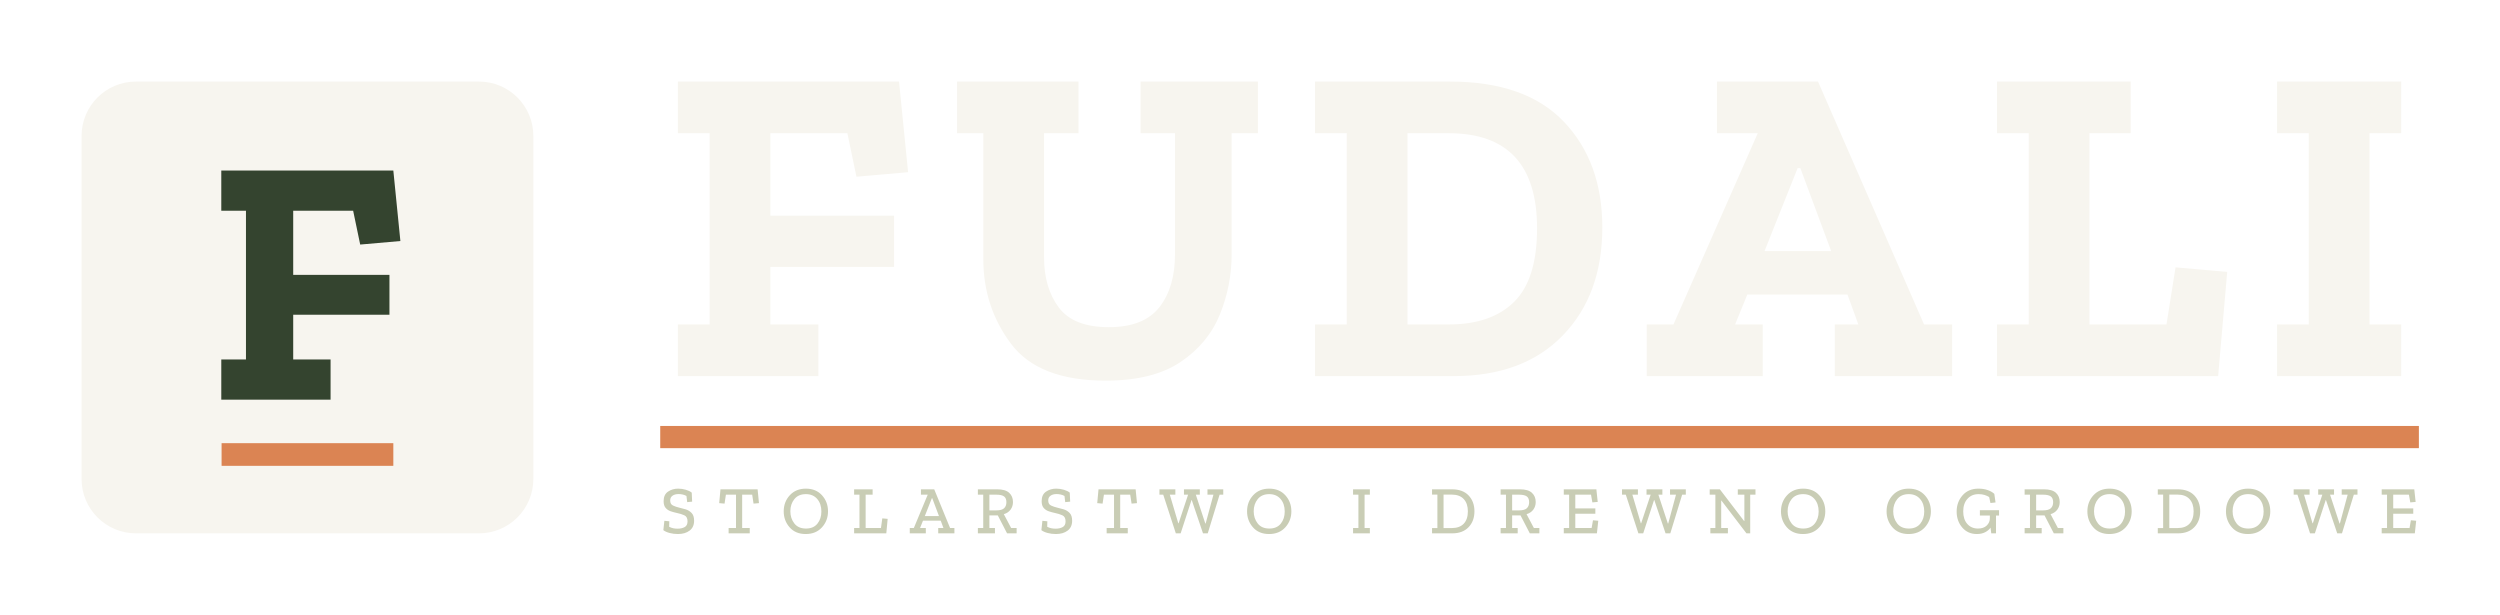
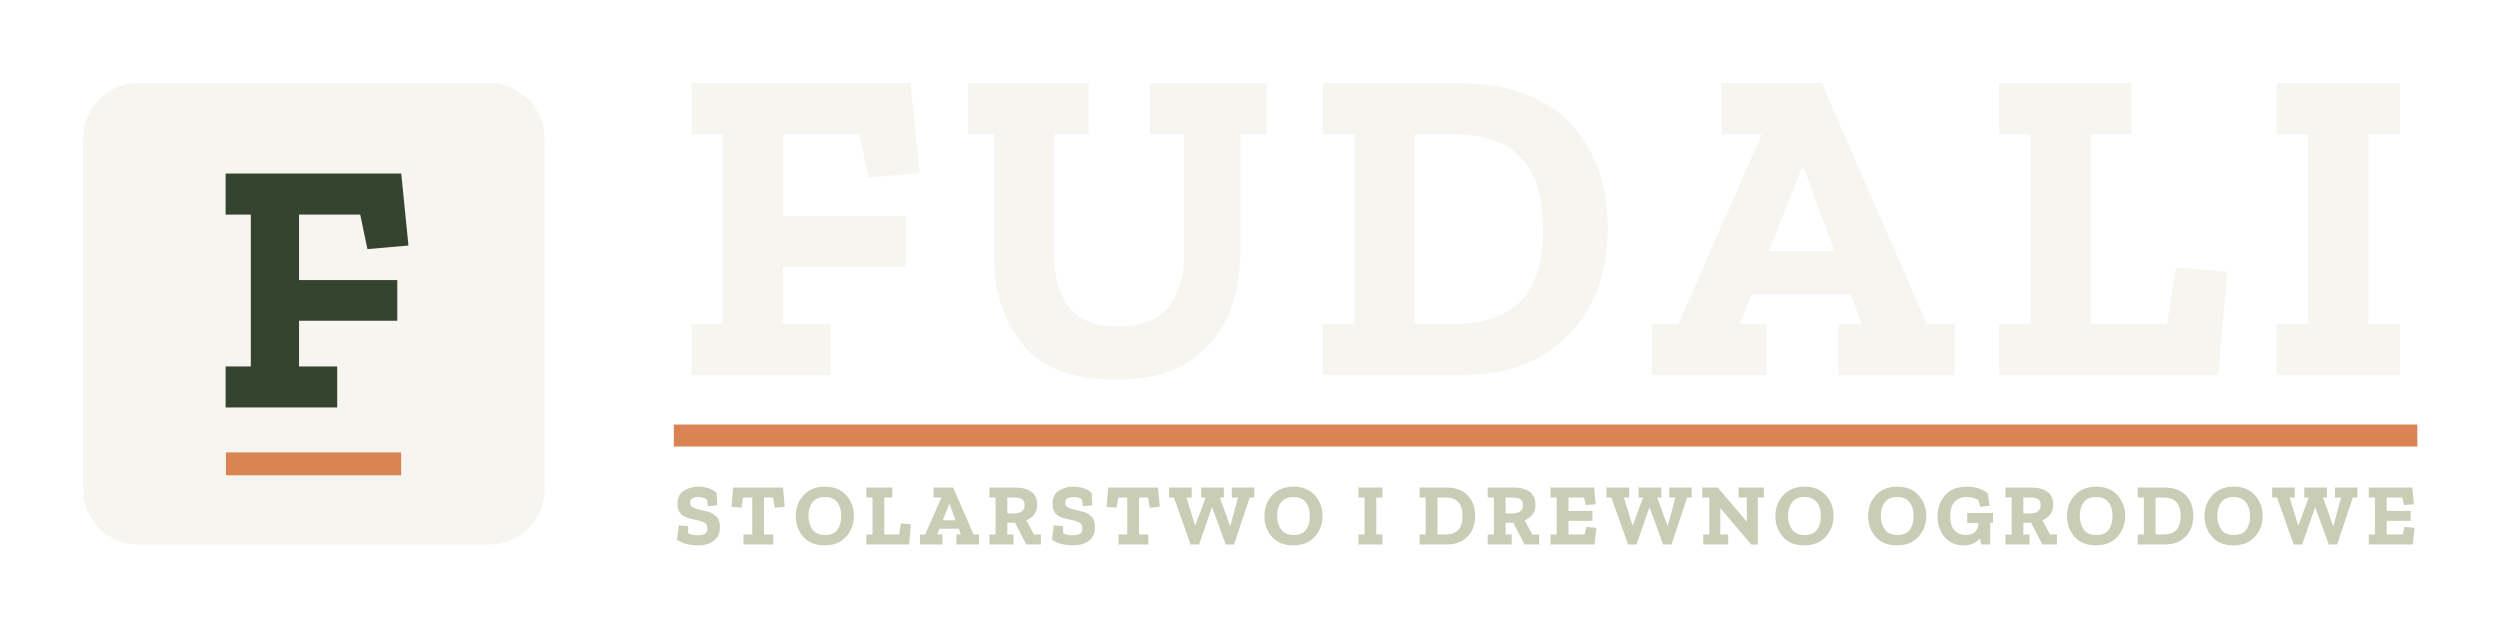
- <svg xmlns="http://www.w3.org/2000/svg" viewBox="0 0 551.7 135.6" width="551.7" height="135.6">
-   <g transform="translate(18.0 18.0)">
-     <rect width="99.7" height="99.7" rx="12.0" fill="#F7F5EF" />
-     <g transform="translate(27.8 70.2)">
-       <path d="M42.556 -35.01 33.687 -34.232 32.131 -41.7H18.905V-27.541H40.144V-18.75H18.905V-8.869H27.152V0.0H3.034V-8.869H8.48V-41.7H3.034V-50.569H41Z" fill="#34442F" />
+ <svg xmlns="http://www.w3.org/2000/svg" viewBox="0 0 556.5 139.7" width="556.5" height="139.7">
+   <g transform="translate(18.5 18.5)">
+     <rect width="102.7" height="102.7" rx="12.3" fill="#F7F5EF" />
+     <g transform="translate(28.6 72.2)">
+       <path d="M43.818 -36.048 34.686 -35.247 33.084 -42.937H19.466V-28.358H41.335V-19.306H19.466V-9.132H27.957V0.0H3.124V-9.132H8.732V-42.937H3.124V-52.069H42.216Z" fill="#34442F" />
    </g>
-     <rect x="30.9" y="79.8" width="37.9" height="5.0" fill="#DB8453" />
-     <g transform="translate(127.7 0)">
+     <rect x="31.8" y="82.2" width="39.0" height="5.1" fill="#DB8453" />
+     <g transform="translate(131.5 0)">
      <g transform="translate(0 0.0)">
        <path d="M54.7 -45.0 43.3 -44.0 41.3 -53.6H24.3V-35.4H51.6V-24.1H24.3V-11.4H34.9V0.0H3.9V-11.4H10.9V-53.6H3.9V-65.0H52.7Z M131.9 -53.6H126.1V-26.9Q126.1 -20.0 123.5 -13.6Q120.9 -7.2 114.8 -3.1Q108.7 1.0 98.3 1.0Q83.5 1.0 77.4 -7.15Q71.3 -15.3 71.3 -25.8V-53.6H65.5V-65.0H92.3V-53.6H84.7V-26.2Q84.7 -19.5 87.95 -15.15Q91.2 -10.8 99.0 -10.8Q106.7 -10.8 110.15 -15.2Q113.6 -19.6 113.6 -26.9V-53.6H106.0V-65.0H131.9Z M207.9 -32.8Q207.9 -18.0 199.2 -9.0Q190.5 0.0 175.1 0.0H144.5V-11.4H151.5V-53.6H144.5V-65.0H174.3Q191 -65.0 199.45 -56.1Q207.9 -47.2 207.9 -32.8ZM193.5 -32.6Q193.5 -53.6 174 -53.6H164.9V-11.4H174Q183.4 -11.4 188.45 -16.4Q193.5 -21.4 193.5 -32.6Z M285.1 0.0H259.2V-11.4H264.4L262 -18.0H239.9L237.2 -11.4H243.3V0.0H217.7V-11.4H223.6L242.2 -53.6H233.2V-65.0H255.5L278.9 -11.4H285.1ZM258.4 -27.6 251.6 -45.9H251L243.7 -27.6Z M343.8 0.0H295.0V-11.4H302.0V-53.6H295.0V-65.0H324.5V-53.6H315.4V-11.4H332.4L334.4 -24.0L345.8 -23.0Z M384.2 0.0H356.8V-11.4H363.8V-53.6H356.8V-65.0H384.2V-53.6H377.2V-11.4H384.2Z" fill="#F7F5EF" transform="translate(0 65.0)" />
        <rect x="0" y="76.0" width="388.1" height="4.9" fill="#DB8453" />
-         <path d="M7.475 -2.781Q7.475 -1.36 6.481 -0.605Q5.487 0.15 3.902 0.15Q2.93 0.15 2.063 -0.082Q1.196 -0.314 0.688 -0.703L0.912 -2.766L2.003 -2.661L1.973 -1.45Q2.467 -1.196 2.923 -1.114Q3.379 -1.032 3.827 -1.032Q4.754 -1.032 5.389 -1.383Q6.025 -1.734 6.025 -2.646Q6.025 -3.663 5.315 -3.984Q4.605 -4.306 3.723 -4.485Q3.02 -4.635 2.34 -4.859Q1.659 -5.083 1.203 -5.599Q0.748 -6.115 0.748 -7.101Q0.748 -8.551 1.719 -9.209Q2.691 -9.867 3.962 -9.867Q4.814 -9.867 5.651 -9.62Q6.488 -9.374 6.952 -8.985L7.041 -6.997L5.95 -6.892L5.786 -8.252Q5.352 -8.492 4.904 -8.581Q4.455 -8.671 4.051 -8.671Q3.229 -8.671 2.713 -8.312Q2.198 -7.953 2.198 -7.251Q2.198 -6.429 2.826 -6.137Q3.453 -5.845 4.216 -5.666Q4.844 -5.532 5.606 -5.3Q6.369 -5.068 6.922 -4.5Q7.475 -3.932 7.475 -2.781Z M21.788 -6.668 20.592 -6.563 20.293 -8.536H18.08V-1.181H19.754V0.0H15.09V-1.181H16.72V-8.536H14.492L14.193 -6.563L13.012 -6.668L13.296 -9.718H21.489Z M37.027 -4.859Q37.027 -2.796 35.689 -1.323Q34.351 0.15 32.109 0.15Q29.851 0.15 28.55 -1.331Q27.25 -2.811 27.25 -4.859Q27.25 -6.952 28.595 -8.409Q29.941 -9.867 32.138 -9.867Q34.366 -9.867 35.697 -8.402Q37.027 -6.937 37.027 -4.859ZM35.562 -4.829Q35.562 -6.518 34.643 -7.587Q33.723 -8.656 32.138 -8.656Q30.494 -8.656 29.604 -7.557Q28.715 -6.458 28.715 -4.874Q28.715 -3.319 29.59 -2.19Q30.464 -1.061 32.168 -1.061Q33.813 -1.061 34.687 -2.138Q35.562 -3.214 35.562 -4.829Z M49.89 0.0H42.788V-1.181H43.969V-8.536H42.788V-9.718H46.87V-8.536H45.33V-1.181H48.709L49.008 -3.304L50.189 -3.199Z M64.92 0.0H61.347V-1.181H62.498L61.9 -2.796H57.983L57.34 -1.181H58.611V0.0H55.068V-1.181H55.965L59.03 -8.536H57.535V-9.718H60.465L63.963 -1.181H64.92ZM61.511 -3.812 60.031 -7.759H59.941L58.387 -3.812Z M78.649 0.0H76.541L74.493 -3.962H72.639V-1.181H73.865V0.0H70.098V-1.181H71.279V-8.536H70.098V-9.718H74.359Q76.168 -9.718 77.005 -8.948Q77.842 -8.178 77.842 -6.907Q77.842 -5.95 77.311 -5.233Q76.781 -4.515 75.824 -4.231L77.438 -1.181H78.649ZM76.392 -6.877Q76.392 -7.759 75.876 -8.148Q75.36 -8.536 74.149 -8.536H72.639V-5.068H74.164Q75.39 -5.068 75.891 -5.546Q76.392 -6.025 76.392 -6.877Z M90.899 -2.781Q90.899 -1.36 89.905 -0.605Q88.911 0.15 87.326 0.15Q86.354 0.15 85.487 -0.082Q84.62 -0.314 84.112 -0.703L84.336 -2.766L85.427 -2.661L85.397 -1.45Q85.891 -1.196 86.347 -1.114Q86.803 -1.032 87.251 -1.032Q88.178 -1.032 88.813 -1.383Q89.449 -1.734 89.449 -2.646Q89.449 -3.663 88.739 -3.984Q88.028 -4.306 87.146 -4.485Q86.444 -4.635 85.764 -4.859Q85.083 -5.083 84.627 -5.599Q84.171 -6.115 84.171 -7.101Q84.171 -8.551 85.143 -9.209Q86.115 -9.867 87.386 -9.867Q88.238 -9.867 89.075 -9.62Q89.912 -9.374 90.376 -8.985L90.465 -6.997L89.374 -6.892L89.21 -8.252Q88.776 -8.492 88.327 -8.581Q87.879 -8.671 87.475 -8.671Q86.653 -8.671 86.137 -8.312Q85.622 -7.953 85.622 -7.251Q85.622 -6.429 86.249 -6.137Q86.877 -5.845 87.64 -5.666Q88.268 -5.532 89.03 -5.3Q89.793 -5.068 90.346 -4.5Q90.899 -3.932 90.899 -2.781Z M105.211 -6.668 104.015 -6.563 103.716 -8.536H101.504V-1.181H103.178V0.0H98.514V-1.181H100.143V-8.536H97.916L97.617 -6.563L96.436 -6.668L96.72 -9.718H104.912Z M124.248 -8.536H123.441L120.825 0.0H119.778L117.297 -7.34H117.237L114.845 0.0H113.783L111.003 -8.536H110.165V-9.718H113.679V-8.536H112.453L114.322 -2.228H114.396L116.489 -8.536H115.577V-9.718H119.076V-8.536H118.194L120.287 -2.168H120.361L122.081 -8.536H120.765V-9.718H124.248Z M139.279 -4.859Q139.279 -2.796 137.94 -1.323Q136.602 0.15 134.36 0.15Q132.103 0.15 130.802 -1.331Q129.501 -2.811 129.501 -4.859Q129.501 -6.952 130.847 -8.409Q132.192 -9.867 134.39 -9.867Q136.617 -9.867 137.948 -8.402Q139.279 -6.937 139.279 -4.859ZM137.813 -4.829Q137.813 -6.518 136.894 -7.587Q135.975 -8.656 134.39 -8.656Q132.745 -8.656 131.856 -7.557Q130.966 -6.458 130.966 -4.874Q130.966 -3.319 131.841 -2.19Q132.715 -1.061 134.42 -1.061Q136.064 -1.061 136.939 -2.138Q137.813 -3.214 137.813 -4.829Z  M156.602 0.0H152.894V-1.181H154.075V-8.536H152.894V-9.718H156.602V-8.536H155.435V-1.181H156.602Z  M179.68 -4.874Q179.68 -2.706 178.38 -1.353Q177.079 0.0 174.777 0.0H170.322V-1.166H171.503V-8.551H170.322V-9.718H174.702Q177.109 -9.718 178.395 -8.357Q179.68 -6.997 179.68 -4.874ZM178.23 -4.859Q178.23 -6.578 177.318 -7.565Q176.406 -8.551 174.672 -8.551H172.863V-1.166H174.672Q176.406 -1.166 177.318 -2.13Q178.23 -3.095 178.23 -4.859Z M194.008 0.0H191.9L189.852 -3.962H187.998V-1.181H189.224V0.0H185.456V-1.181H186.638V-8.536H185.456V-9.718H189.717Q191.526 -9.718 192.363 -8.948Q193.201 -8.178 193.201 -6.907Q193.201 -5.95 192.67 -5.233Q192.139 -4.515 191.182 -4.231L192.797 -1.181H194.008ZM191.75 -6.877Q191.75 -7.759 191.235 -8.148Q190.719 -8.536 189.508 -8.536H187.998V-5.068H189.523Q190.749 -5.068 191.25 -5.546Q191.75 -6.025 191.75 -6.877Z M206.706 0.0H199.395V-1.181H200.576V-8.536H199.395V-9.718H206.586L206.885 -6.937L205.704 -6.832L205.405 -8.536H201.937V-5.502H206.362V-4.336H201.937V-1.181H205.54L205.839 -2.885L207.005 -2.781Z M226.326 -8.536H225.518L222.902 0.0H221.856L219.374 -7.34H219.314L216.922 0.0H215.861L213.08 -8.536H212.243V-9.718H215.756V-8.536H214.53L216.399 -2.228H216.474L218.567 -8.536H217.655V-9.718H221.153V-8.536H220.271L222.364 -2.168H222.439L224.158 -8.536H222.842V-9.718H226.326Z M241.7 -8.536H240.534V0.0H239.711L234.195 -7.221H234.135V-1.181H235.615V0.0H231.743V-1.181H232.849V-8.536H231.594V-9.718H233.836L239.188 -2.721H239.248V-8.536H237.798V-9.718H241.7Z M257.104 -4.859Q257.104 -2.796 255.766 -1.323Q254.428 0.15 252.185 0.15Q249.928 0.15 248.627 -1.331Q247.326 -2.811 247.326 -4.859Q247.326 -6.952 248.672 -8.409Q250.017 -9.867 252.215 -9.867Q254.443 -9.867 255.773 -8.402Q257.104 -6.937 257.104 -4.859ZM255.639 -4.829Q255.639 -6.518 254.719 -7.587Q253.8 -8.656 252.215 -8.656Q250.571 -8.656 249.681 -7.557Q248.792 -6.458 248.792 -4.874Q248.792 -3.319 249.666 -2.19Q250.541 -1.061 252.245 -1.061Q253.89 -1.061 254.764 -2.138Q255.639 -3.214 255.639 -4.829Z  M280.407 -4.859Q280.407 -2.796 279.069 -1.323Q277.731 0.15 275.488 0.15Q273.231 0.15 271.93 -1.331Q270.63 -2.811 270.63 -4.859Q270.63 -6.952 271.975 -8.409Q273.321 -9.867 275.518 -9.867Q277.746 -9.867 279.076 -8.402Q280.407 -6.937 280.407 -4.859ZM278.942 -4.829Q278.942 -6.518 278.022 -7.587Q277.103 -8.656 275.518 -8.656Q273.874 -8.656 272.984 -7.557Q272.095 -6.458 272.095 -4.874Q272.095 -3.319 272.969 -2.19Q273.844 -1.061 275.548 -1.061Q277.193 -1.061 278.067 -2.138Q278.942 -3.214 278.942 -4.829Z M295.452 -3.932H294.779V0.0H293.733L293.568 -1.256Q293.15 -0.643 292.38 -0.247Q291.61 0.15 290.563 0.15Q288.56 0.15 287.327 -1.286Q286.093 -2.721 286.093 -4.814Q286.093 -6.907 287.394 -8.387Q288.695 -9.867 290.907 -9.867Q292.073 -9.867 292.978 -9.538Q293.882 -9.209 294.405 -8.716L294.675 -6.817L293.553 -6.698L293.269 -8.013Q292.866 -8.267 292.283 -8.462Q291.7 -8.656 290.922 -8.656Q289.412 -8.656 288.478 -7.617Q287.543 -6.578 287.543 -4.844Q287.543 -3.095 288.44 -2.078Q289.337 -1.061 290.803 -1.061Q292.043 -1.061 292.731 -1.727Q293.419 -2.392 293.419 -3.304V-3.932H291.221V-5.113H295.452Z M309.645 0.0H307.537L305.489 -3.962H303.635V-1.181H304.861V0.0H301.094V-1.181H302.275V-8.536H301.094V-9.718H305.354Q307.163 -9.718 308 -8.948Q308.838 -8.178 308.838 -6.907Q308.838 -5.95 308.307 -5.233Q307.776 -4.515 306.819 -4.231L308.434 -1.181H309.645ZM307.388 -6.877Q307.388 -7.759 306.872 -8.148Q306.356 -8.536 305.145 -8.536H303.635V-5.068H305.16Q306.386 -5.068 306.887 -5.546Q307.388 -6.025 307.388 -6.877Z M324.72 -4.859Q324.72 -2.796 323.382 -1.323Q322.044 0.15 319.801 0.15Q317.544 0.15 316.243 -1.331Q314.943 -2.811 314.943 -4.859Q314.943 -6.952 316.288 -8.409Q317.634 -9.867 319.831 -9.867Q322.059 -9.867 323.389 -8.402Q324.72 -6.937 324.72 -4.859ZM323.255 -4.829Q323.255 -6.518 322.336 -7.587Q321.416 -8.656 319.831 -8.656Q318.187 -8.656 317.297 -7.557Q316.408 -6.458 316.408 -4.874Q316.408 -3.319 317.282 -2.19Q318.157 -1.061 319.861 -1.061Q321.506 -1.061 322.38 -2.138Q323.255 -3.214 323.255 -4.829Z M339.84 -4.874Q339.84 -2.706 338.539 -1.353Q337.239 0.0 334.936 0.0H330.481V-1.166H331.662V-8.551H330.481V-9.718H334.862Q337.269 -9.718 338.554 -8.357Q339.84 -6.997 339.84 -4.874ZM338.39 -4.859Q338.39 -6.578 337.478 -7.565Q336.566 -8.551 334.832 -8.551H333.023V-1.166H334.832Q336.566 -1.166 337.478 -2.13Q338.39 -3.095 338.39 -4.859Z M355.304 -4.859Q355.304 -2.796 353.966 -1.323Q352.628 0.15 350.385 0.15Q348.128 0.15 346.827 -1.331Q345.526 -2.811 345.526 -4.859Q345.526 -6.952 346.872 -8.409Q348.217 -9.867 350.415 -9.867Q352.643 -9.867 353.973 -8.402Q355.304 -6.937 355.304 -4.859ZM353.839 -4.829Q353.839 -6.518 352.919 -7.587Q352 -8.656 350.415 -8.656Q348.771 -8.656 347.881 -7.557Q346.992 -6.458 346.992 -4.874Q346.992 -3.319 347.866 -2.19Q348.741 -1.061 350.445 -1.061Q352.089 -1.061 352.964 -2.138Q353.839 -3.214 353.839 -4.829Z M374.55 -8.536H373.743L371.126 0.0H370.08L367.598 -7.34H367.538L365.146 0.0H364.085L361.304 -8.536H360.467V-9.718H363.98V-8.536H362.754L364.623 -2.228H364.698L366.791 -8.536H365.879V-9.718H369.377V-8.536H368.495L370.588 -2.168H370.663L372.382 -8.536H371.066V-9.718H374.55Z M387.203 0.0H379.892V-1.181H381.073V-8.536H379.892V-9.718H387.083L387.382 -6.937L386.201 -6.832L385.902 -8.536H382.434V-5.502H386.859V-4.336H382.434V-1.181H386.037L386.336 -2.885L387.502 -2.781Z" fill="#C9CDB5" transform="translate(0 99.7)" />
+         <path d="M10.257 -3.841Q10.257 -1.872 8.931 -0.838Q7.605 0.195 5.285 0.195Q3.998 0.195 2.72 -0.136Q1.443 -0.468 0.702 -1.131L1.092 -4.271L3.179 -4.075L3.159 -2.535Q3.822 -2.184 4.29 -2.116Q4.758 -2.047 5.09 -2.047Q6.123 -2.047 6.786 -2.311Q7.449 -2.574 7.449 -3.53Q7.449 -4.582 6.669 -4.943Q5.889 -5.304 4.836 -5.499Q3.92 -5.655 2.993 -5.957Q2.067 -6.26 1.443 -6.952Q0.819 -7.644 0.819 -9.009Q0.819 -11.134 2.262 -12.002Q3.705 -12.87 5.421 -12.87Q6.669 -12.87 7.8 -12.49Q8.931 -12.11 9.536 -11.466L9.652 -8.716L7.566 -8.521L7.391 -10.004Q6.903 -10.335 6.406 -10.452Q5.909 -10.569 5.441 -10.569Q4.66 -10.569 4.144 -10.296Q3.627 -10.023 3.627 -9.341Q3.627 -8.541 4.29 -8.229Q4.953 -7.917 5.811 -7.722Q6.591 -7.566 7.634 -7.283Q8.678 -7 9.467 -6.23Q10.257 -5.46 10.257 -3.841Z M24.681 -8.385 22.458 -8.19 22.068 -10.452H20.059V-2.223H22.126V0.0H15.496V-2.223H17.446V-10.452H15.438L15.048 -8.19L12.825 -8.385L13.215 -12.675H24.291Z M40.08 -6.357Q40.08 -3.666 38.354 -1.736Q36.628 0.195 33.547 0.195Q30.447 0.195 28.789 -1.736Q27.132 -3.666 27.132 -6.318Q27.132 -9.087 28.887 -10.979Q30.642 -12.87 33.625 -12.87Q36.667 -12.87 38.374 -10.949Q40.08 -9.028 40.08 -6.357ZM37.252 -6.279Q37.252 -8.307 36.316 -9.438Q35.38 -10.569 33.606 -10.569Q31.714 -10.569 30.837 -9.37Q29.959 -8.171 29.959 -6.377Q29.959 -4.641 30.817 -3.373Q31.675 -2.106 33.684 -2.106Q35.536 -2.106 36.394 -3.266Q37.252 -4.426 37.252 -6.279Z M52.378 0.0H42.862V-2.223H44.227V-10.452H42.862V-12.675H48.615V-10.452H46.84V-2.223H50.155L50.545 -4.68L52.768 -4.485Z M67.933 0.0H62.883V-2.223H63.897L63.429 -3.51H59.119L58.593 -2.223H59.782V0.0H54.79V-2.223H55.941L59.568 -10.452H57.813V-12.675H62.161L66.724 -2.223H67.933ZM62.727 -5.382 61.401 -8.95H61.284L59.86 -5.382Z M81.694 0.0H78.457L75.942 -4.836H74.226V-2.223H75.591V0.0H70.248V-2.223H71.613V-10.452H70.248V-12.675H75.981Q78.34 -12.675 79.608 -11.71Q80.875 -10.745 80.875 -8.834Q80.875 -7.546 80.212 -6.679Q79.549 -5.811 78.457 -5.382L80.173 -2.223H81.694ZM78.067 -8.775Q78.067 -9.73 77.502 -10.091Q76.936 -10.452 75.513 -10.452H74.226V-6.903H75.474Q76.975 -6.903 77.521 -7.39Q78.067 -7.878 78.067 -8.775Z M93.739 -3.841Q93.739 -1.872 92.413 -0.838Q91.087 0.195 88.766 0.195Q87.479 0.195 86.202 -0.136Q84.925 -0.468 84.184 -1.131L84.574 -4.271L86.66 -4.075L86.641 -2.535Q87.304 -2.184 87.772 -2.116Q88.24 -2.047 88.571 -2.047Q89.605 -2.047 90.268 -2.311Q90.931 -2.574 90.931 -3.53Q90.931 -4.582 90.151 -4.943Q89.371 -5.304 88.318 -5.499Q87.401 -5.655 86.475 -5.957Q85.549 -6.26 84.925 -6.952Q84.301 -7.644 84.301 -9.009Q84.301 -11.134 85.744 -12.002Q87.187 -12.87 88.903 -12.87Q90.151 -12.87 91.282 -12.49Q92.413 -12.11 93.017 -11.466L93.134 -8.716L91.048 -8.521L90.872 -10.004Q90.385 -10.335 89.888 -10.452Q89.39 -10.569 88.922 -10.569Q88.142 -10.569 87.626 -10.296Q87.109 -10.023 87.109 -9.341Q87.109 -8.541 87.772 -8.229Q88.435 -7.917 89.293 -7.722Q90.073 -7.566 91.116 -7.283Q92.159 -7 92.949 -6.23Q93.739 -5.46 93.739 -3.841Z M108.163 -8.385 105.94 -8.19 105.55 -10.452H103.541V-2.223H105.608V0.0H98.978V-2.223H100.928V-10.452H98.92L98.53 -8.19L96.307 -8.385L96.697 -12.675H107.773Z M129.197 -10.452H128.183L124.693 0.0H122.84L119.857 -8.19H119.759L116.912 0.0H115.021L111.316 -10.452H110.224V-12.675H115.274V-10.452H114.104L115.996 -4.329H116.113L118.375 -10.452H117.38V-12.675H122.431V-10.452H121.534L123.776 -4.212H123.893L125.57 -10.452H124.205V-12.675H129.197Z M144.401 -6.357Q144.401 -3.666 142.675 -1.736Q140.95 0.195 137.869 0.195Q134.768 0.195 133.111 -1.736Q131.453 -3.666 131.453 -6.318Q131.453 -9.087 133.208 -10.979Q134.963 -12.87 137.947 -12.87Q140.989 -12.87 142.695 -10.949Q144.401 -9.028 144.401 -6.357ZM141.574 -6.279Q141.574 -8.307 140.638 -9.438Q139.702 -10.569 137.927 -10.569Q136.036 -10.569 135.158 -9.37Q134.281 -8.171 134.281 -6.377Q134.281 -4.641 135.139 -3.373Q135.997 -2.106 138.005 -2.106Q139.858 -2.106 140.716 -3.266Q141.574 -4.426 141.574 -6.279Z  M157.727 0.0H152.384V-2.223H153.749V-10.452H152.384V-12.675H157.727V-10.452H156.362V-2.223H157.727Z  M178.365 -6.396Q178.365 -3.51 176.669 -1.755Q174.972 0.0 171.969 0.0H166.002V-2.223H167.367V-10.452H166.002V-12.675H171.813Q175.07 -12.675 176.718 -10.94Q178.365 -9.204 178.365 -6.396ZM175.557 -6.357Q175.557 -10.452 171.755 -10.452H169.98V-2.223H171.755Q173.588 -2.223 174.573 -3.198Q175.557 -4.173 175.557 -6.357Z M192.614 0.0H189.377L186.861 -4.836H185.145V-2.223H186.51V0.0H181.167V-2.223H182.532V-10.452H181.167V-12.675H186.9Q189.26 -12.675 190.527 -11.71Q191.795 -10.745 191.795 -8.834Q191.795 -7.546 191.132 -6.679Q190.469 -5.811 189.377 -5.382L191.093 -2.223H192.614ZM188.987 -8.775Q188.987 -9.73 188.421 -10.091Q187.856 -10.452 186.432 -10.452H185.145V-6.903H186.393Q187.895 -6.903 188.441 -7.39Q188.987 -7.878 188.987 -8.775Z M204.951 0.0H195.162V-2.223H196.527V-10.452H195.162V-12.675H204.834L205.224 -8.97L203.001 -8.775L202.611 -10.452H199.14V-7.468H204.483V-5.265H199.14V-2.223H202.728L203.118 -3.9L205.341 -3.705Z M226.571 -10.452H225.557L222.066 0.0H220.214L217.23 -8.19H217.133L214.286 0.0H212.394L208.689 -10.452H207.597V-12.675H212.648V-10.452H211.478L213.369 -4.329H213.486L215.748 -10.452H214.754V-12.675H219.804V-10.452H218.907L221.15 -4.212H221.267L222.944 -10.452H221.579V-12.675H226.571Z M242.652 -10.452H241.287V0.0L239.824 0.019L233.019 -8.034H232.941V-2.223H234.696V0.0H229.138V-2.223H230.503V-10.452H228.924V-12.675H232.375L238.771 -5.148H238.849V-10.452H237.016V-12.675H242.652Z M258.148 -6.357Q258.148 -3.666 256.423 -1.736Q254.697 0.195 251.616 0.195Q248.515 0.195 246.858 -1.736Q245.2 -3.666 245.2 -6.318Q245.2 -9.087 246.955 -10.979Q248.71 -12.87 251.694 -12.87Q254.736 -12.87 256.442 -10.949Q258.148 -9.028 258.148 -6.357ZM255.321 -6.279Q255.321 -8.307 254.385 -9.438Q253.449 -10.569 251.674 -10.569Q249.783 -10.569 248.905 -9.37Q248.028 -8.171 248.028 -6.377Q248.028 -4.641 248.886 -3.373Q249.744 -2.106 251.752 -2.106Q253.605 -2.106 254.463 -3.266Q255.321 -4.426 255.321 -6.279Z  M278.787 -6.357Q278.787 -3.666 277.061 -1.736Q275.335 0.195 272.254 0.195Q269.154 0.195 267.496 -1.736Q265.839 -3.666 265.839 -6.318Q265.839 -9.087 267.594 -10.979Q269.349 -12.87 272.332 -12.87Q275.374 -12.87 277.08 -10.949Q278.787 -9.028 278.787 -6.357ZM275.959 -6.279Q275.959 -8.307 275.023 -9.438Q274.087 -10.569 272.313 -10.569Q270.421 -10.569 269.544 -9.37Q268.666 -8.171 268.666 -6.377Q268.666 -4.641 269.524 -3.373Q270.382 -2.106 272.391 -2.106Q274.243 -2.106 275.101 -3.266Q275.959 -4.426 275.959 -6.279Z M293.64 -4.797H293.016V0.0H290.988L290.734 -1.326Q290.149 -0.643 289.242 -0.224Q288.336 0.195 287.107 0.195Q284.436 0.195 282.866 -1.657Q281.296 -3.51 281.296 -6.24Q281.296 -8.97 282.954 -10.92Q284.611 -12.87 287.829 -12.87Q289.369 -12.87 290.627 -12.421Q291.885 -11.973 292.509 -11.349L292.86 -8.6L290.754 -8.405L290.403 -9.886Q289.896 -10.218 289.125 -10.393Q288.355 -10.569 287.712 -10.569Q286.152 -10.569 285.128 -9.516Q284.104 -8.463 284.104 -6.279Q284.104 -4.173 285.069 -3.139Q286.035 -2.106 287.575 -2.106Q288.862 -2.106 289.623 -2.788Q290.383 -3.471 290.383 -4.719V-4.797H287.907V-7H293.64Z M307.868 0.0H304.631L302.116 -4.836H300.4V-2.223H301.765V0.0H296.422V-2.223H297.787V-10.452H296.422V-12.675H302.155Q304.514 -12.675 305.782 -11.71Q307.049 -10.745 307.049 -8.834Q307.049 -7.546 306.386 -6.679Q305.723 -5.811 304.631 -5.382L306.347 -2.223H307.868ZM304.241 -8.775Q304.241 -9.73 303.676 -10.091Q303.11 -10.452 301.687 -10.452H300.4V-6.903H301.648Q303.149 -6.903 303.695 -7.39Q304.241 -7.878 304.241 -8.775Z M323.072 -6.357Q323.072 -3.666 321.347 -1.736Q319.621 0.195 316.54 0.195Q313.439 0.195 311.782 -1.736Q310.124 -3.666 310.124 -6.318Q310.124 -9.087 311.879 -10.979Q313.634 -12.87 316.618 -12.87Q319.66 -12.87 321.366 -10.949Q323.072 -9.028 323.072 -6.357ZM320.245 -6.279Q320.245 -8.307 319.309 -9.438Q318.373 -10.569 316.598 -10.569Q314.707 -10.569 313.829 -9.37Q312.952 -8.171 312.952 -6.377Q312.952 -4.641 313.81 -3.373Q314.668 -2.106 316.676 -2.106Q318.529 -2.106 319.387 -3.266Q320.245 -4.426 320.245 -6.279Z M338.218 -6.396Q338.218 -3.51 336.521 -1.755Q334.825 0.0 331.822 0.0H325.855V-2.223H327.22V-10.452H325.855V-12.675H331.666Q334.922 -12.675 336.57 -10.94Q338.218 -9.204 338.218 -6.396ZM335.41 -6.357Q335.41 -10.452 331.607 -10.452H329.833V-2.223H331.607Q333.44 -2.223 334.425 -3.198Q335.41 -4.173 335.41 -6.357Z M353.675 -6.357Q353.675 -3.666 351.949 -1.736Q350.224 0.195 347.143 0.195Q344.042 0.195 342.385 -1.736Q340.727 -3.666 340.727 -6.318Q340.727 -9.087 342.482 -10.979Q344.237 -12.87 347.221 -12.87Q350.263 -12.87 351.969 -10.949Q353.675 -9.028 353.675 -6.357ZM350.848 -6.279Q350.848 -8.307 349.912 -9.438Q348.976 -10.569 347.201 -10.569Q345.31 -10.569 344.432 -9.37Q343.555 -8.171 343.555 -6.377Q343.555 -4.641 344.413 -3.373Q345.271 -2.106 347.279 -2.106Q349.132 -2.106 349.99 -3.266Q350.848 -4.426 350.848 -6.279Z M374.749 -10.452H373.735L370.244 0.0H368.392L365.408 -8.19H365.311L362.464 0.0H360.572L356.867 -10.452H355.775V-12.675H360.826V-10.452H359.656L361.547 -4.329H361.664L363.926 -10.452H362.932V-12.675H367.982V-10.452H367.085L369.328 -4.212H369.445L371.122 -10.452H369.757V-12.675H374.749Z M387.086 0.0H377.297V-2.223H378.662V-10.452H377.297V-12.675H386.969L387.359 -8.97L385.136 -8.775L384.746 -10.452H381.275V-7.468H386.618V-5.265H381.275V-2.223H384.863L385.253 -3.9L387.476 -3.705Z" fill="#C9CDB5" transform="translate(0 102.7)" />
      </g>
    </g>
  </g>
</svg>
